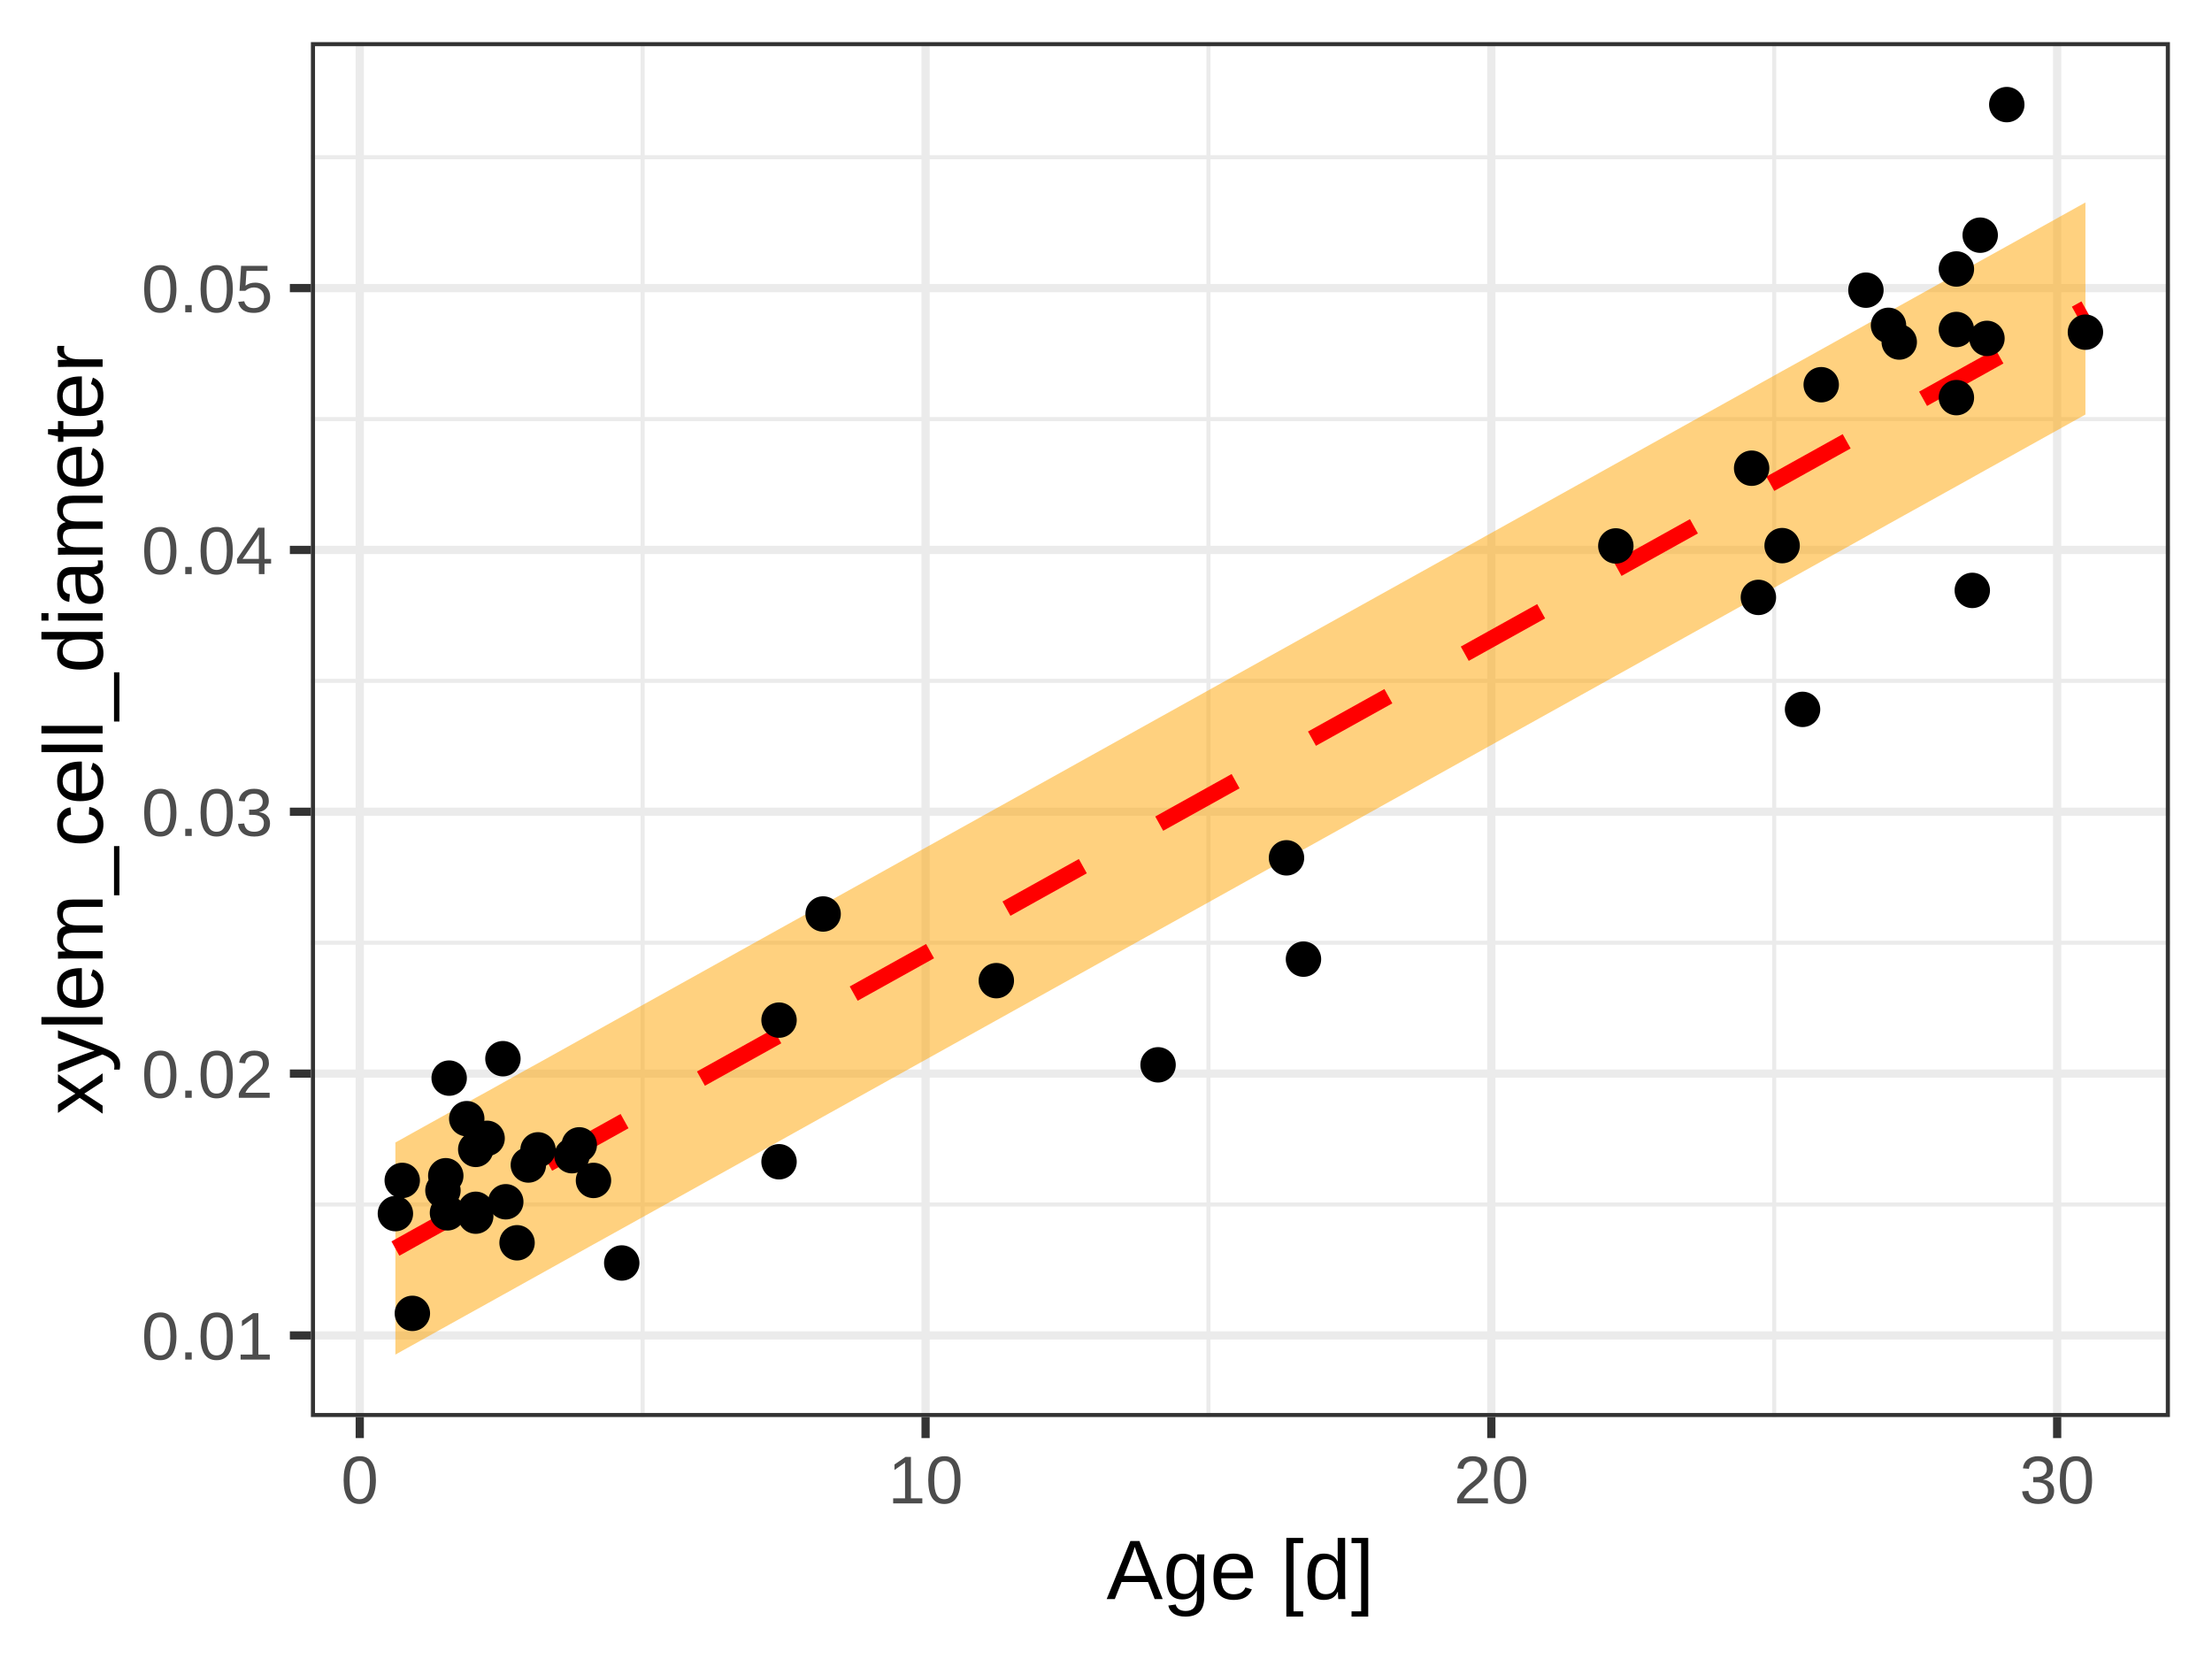
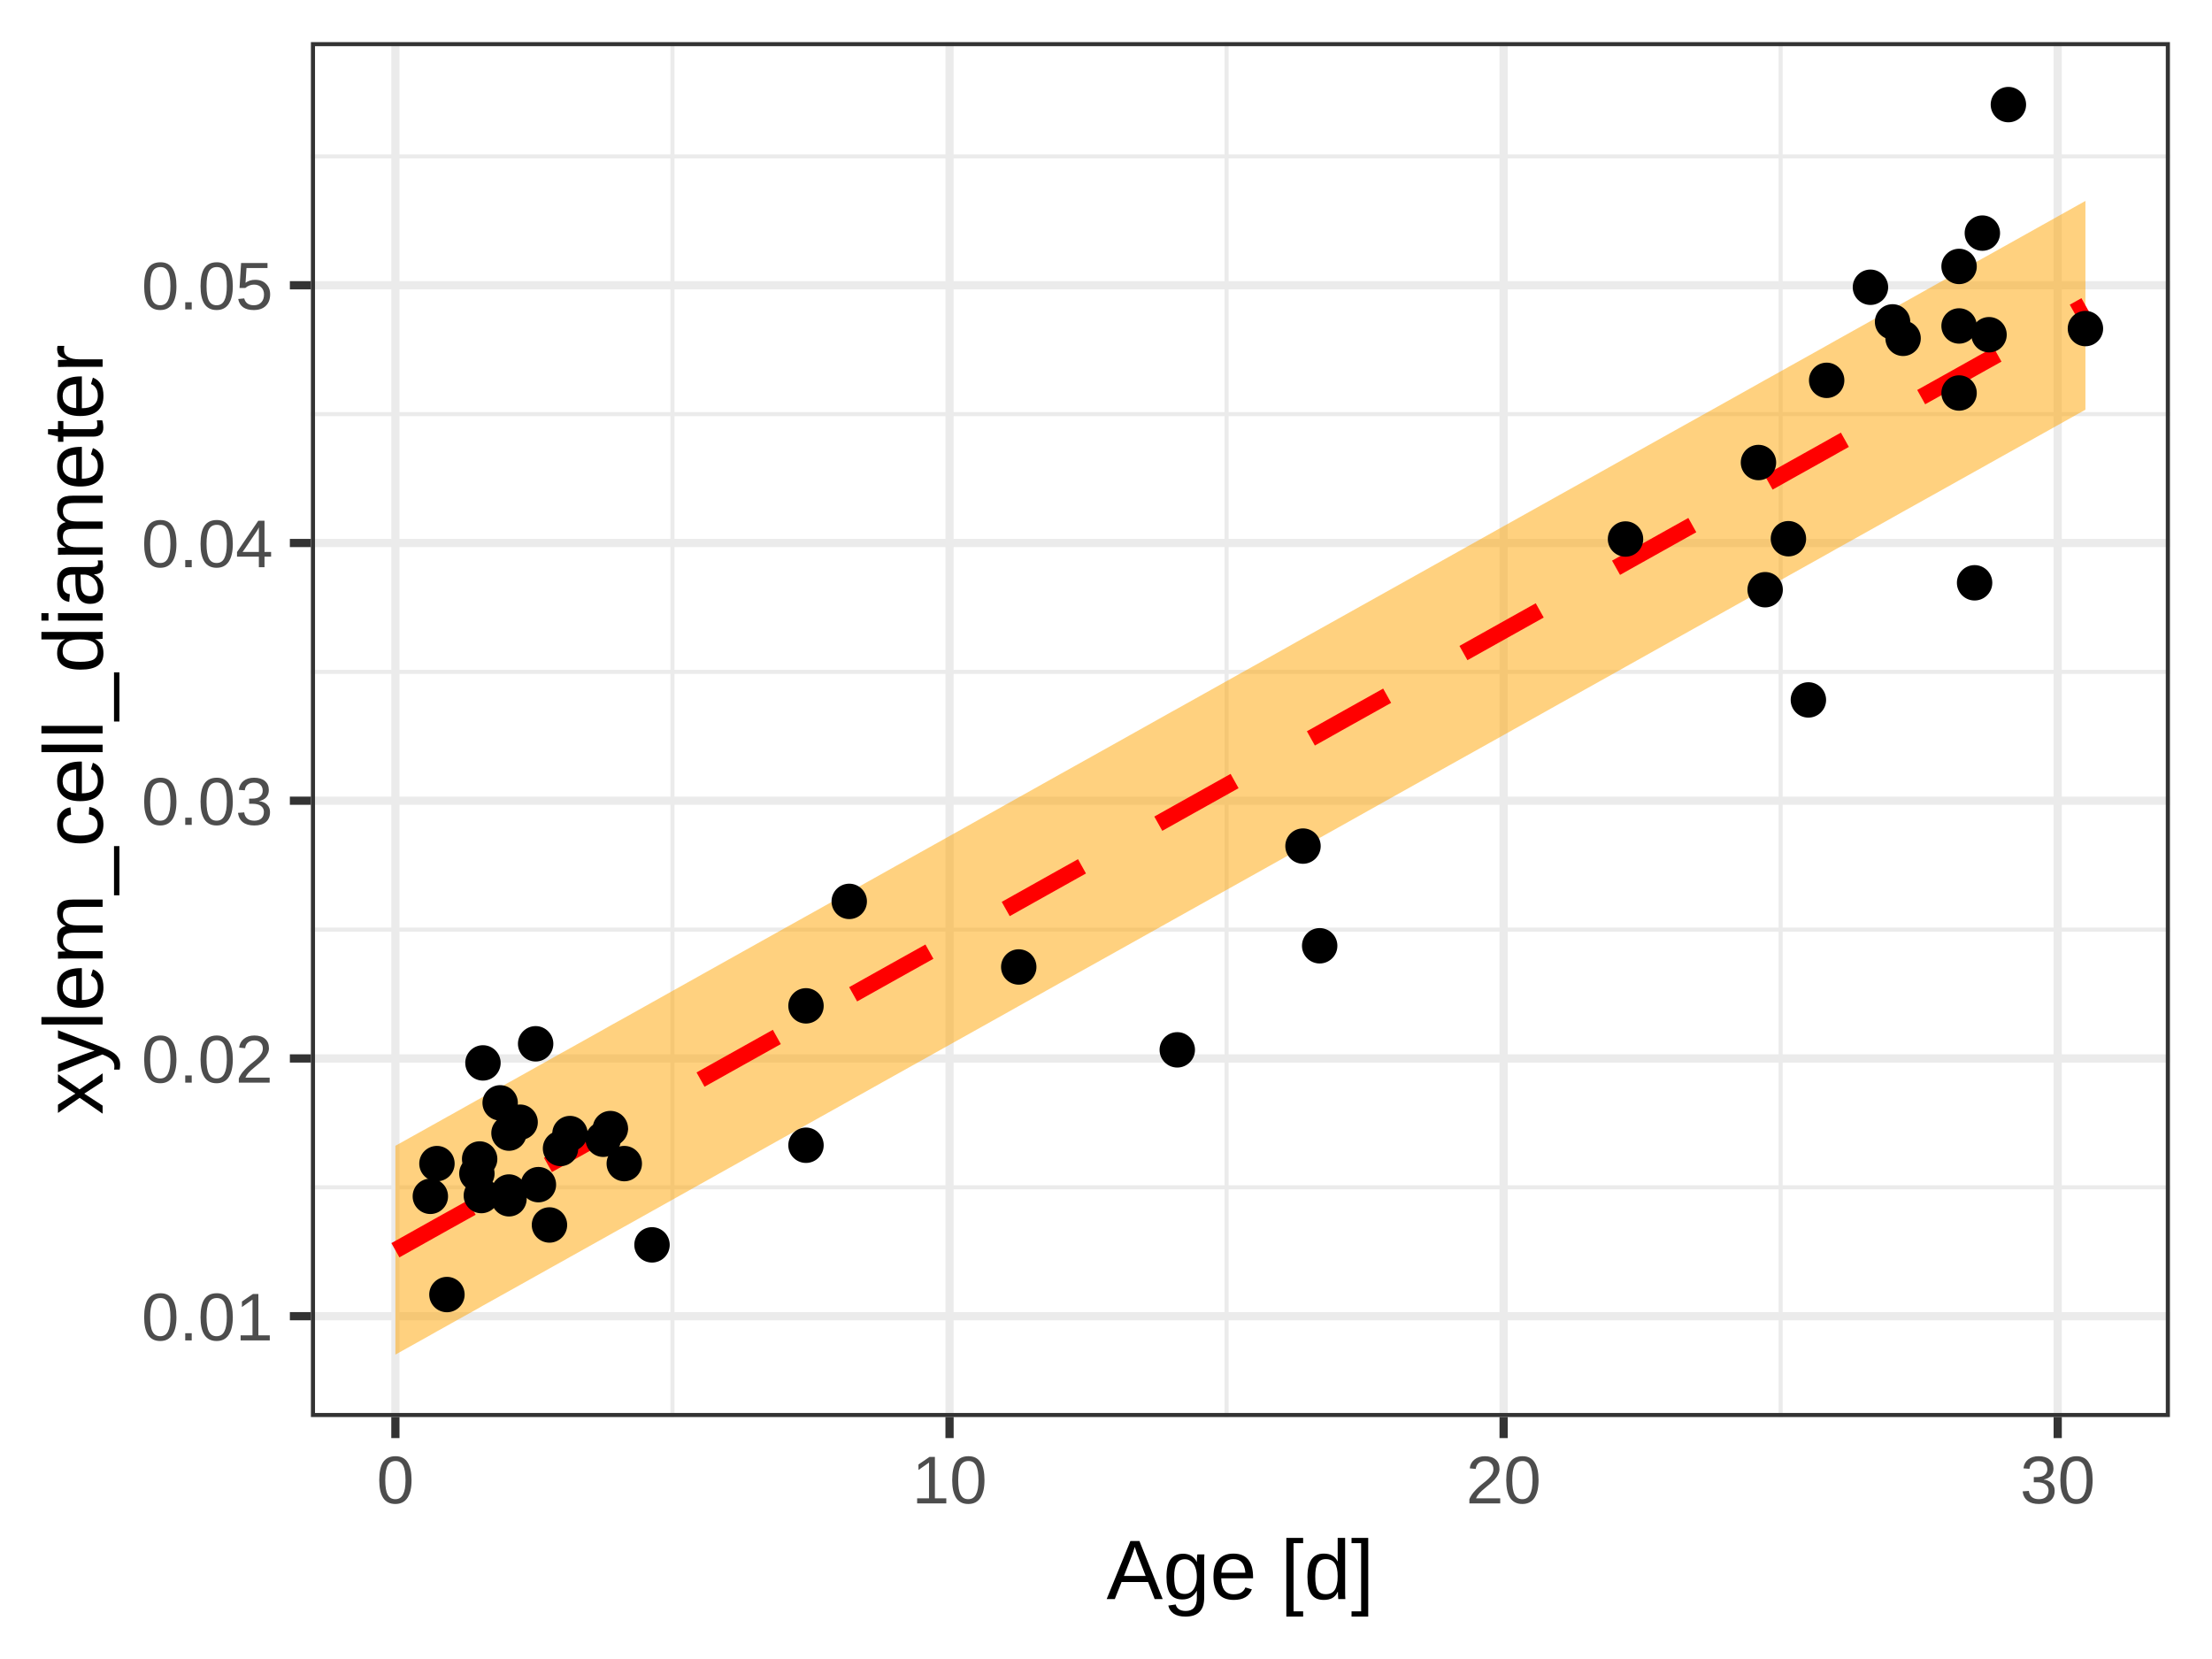
<svg xmlns="http://www.w3.org/2000/svg" class="svglite" width="288.00pt" height="216.00pt" viewBox="0 0 288.00 216.00">
  <defs>
    <style type="text/css">
    .svglite line, .svglite polyline, .svglite polygon, .svglite path, .svglite rect, .svglite circle {
      fill: none;
      stroke: #000000;
      stroke-linecap: round;
      stroke-linejoin: round;
      stroke-miterlimit: 10.00;
    }
    .svglite text {
      white-space: pre;
    }
  </style>
  </defs>
  <rect width="100%" height="100%" style="stroke: none; fill: #FFFFFF;" />
  <defs>
    <clipPath id="cpMC4wMHwyODguMDB8MC4wMHwyMTYuMDA=">
      <rect x="0.00" y="0.00" width="288.00" height="216.00" />
    </clipPath>
  </defs>
  <g clip-path="url(#cpMC4wMHwyODguMDB8MC4wMHwyMTYuMDA=)">
    <rect x="0" y="0.00" width="288.00" height="216.00" style="stroke-width: 1.07; stroke: #FFFFFF; fill: #FFFFFF;" />
  </g>
  <defs>
    <clipPath id="cpNDAuNDh8MjgyLjUyfDUuNDh8MTg0LjUw">
      <rect x="40.48" y="5.48" width="242.04" height="179.02" />
    </clipPath>
  </defs>
  <g clip-path="url(#cpNDAuNDh8MjgyLjUyfDUuNDh8MTg0LjUw)">
    <rect x="40.48" y="5.48" width="242.04" height="179.02" style="stroke-width: 1.07; stroke: none; fill: #FFFFFF;" />
-     <polyline points="40.48,156.82 282.52,156.82 " style="stroke-width: 0.53; stroke: #EBEBEB; stroke-linecap: butt;" />
-     <polyline points="40.48,122.74 282.52,122.74 " style="stroke-width: 0.53; stroke: #EBEBEB; stroke-linecap: butt;" />
-     <polyline points="40.48,88.65 282.52,88.65 " style="stroke-width: 0.53; stroke: #EBEBEB; stroke-linecap: butt;" />
-     <polyline points="40.48,54.56 282.52,54.56 " style="stroke-width: 0.53; stroke: #EBEBEB; stroke-linecap: butt;" />
-     <polyline points="40.48,20.47 282.52,20.47 " style="stroke-width: 0.53; stroke: #EBEBEB; stroke-linecap: butt;" />
-     <polyline points="83.67,184.50 83.67,5.48 " style="stroke-width: 0.53; stroke: #EBEBEB; stroke-linecap: butt;" />
-     <polyline points="157.34,184.50 157.34,5.48 " style="stroke-width: 0.53; stroke: #EBEBEB; stroke-linecap: butt;" />
-     <polyline points="231.00,184.50 231.00,5.48 " style="stroke-width: 0.53; stroke: #EBEBEB; stroke-linecap: butt;" />
-     <polyline points="40.48,173.87 282.52,173.87 " style="stroke-width: 1.07; stroke: #EBEBEB; stroke-linecap: butt;" />
-     <polyline points="40.48,139.78 282.52,139.78 " style="stroke-width: 1.07; stroke: #EBEBEB; stroke-linecap: butt;" />
-     <polyline points="40.48,105.69 282.52,105.69 " style="stroke-width: 1.07; stroke: #EBEBEB; stroke-linecap: butt;" />
-     <polyline points="40.48,71.60 282.52,71.60 " style="stroke-width: 1.07; stroke: #EBEBEB; stroke-linecap: butt;" />
-     <polyline points="40.48,37.51 282.52,37.51 " style="stroke-width: 1.07; stroke: #EBEBEB; stroke-linecap: butt;" />
-     <polyline points="46.84,184.50 46.84,5.48 " style="stroke-width: 1.07; stroke: #EBEBEB; stroke-linecap: butt;" />
-     <polyline points="120.51,184.50 120.51,5.48 " style="stroke-width: 1.07; stroke: #EBEBEB; stroke-linecap: butt;" />
-     <polyline points="194.17,184.50 194.17,5.48 " style="stroke-width: 1.07; stroke: #EBEBEB; stroke-linecap: butt;" />
-     <polyline points="267.84,184.50 267.84,5.48 " style="stroke-width: 1.07; stroke: #EBEBEB; stroke-linecap: butt;" />
-     <polygon points="51.48,148.75 52.37,148.26 53.69,147.52 57.67,145.31 58.04,145.11 58.26,144.98 58.48,144.86 60.77,143.59 61.94,142.93 61.94,142.93 61.94,142.93 63.42,142.12 65.48,140.97 65.85,140.76 67.32,139.94 68.79,139.12 70.05,138.43 74.47,135.97 75.42,135.44 77.27,134.41 80.95,132.36 101.43,120.97 101.43,120.97 107.17,117.78 129.72,105.24 150.78,93.52 167.50,84.22 169.71,82.99 210.38,60.37 228.06,50.54 228.94,50.04 232.03,48.32 234.69,46.85 237.12,45.50 242.94,42.26 245.88,40.62 247.28,39.84 254.72,35.70 254.72,35.70 254.72,35.70 256.79,34.55 257.82,33.98 258.70,33.49 261.28,32.06 271.52,26.36 271.52,53.97 261.28,59.67 258.70,61.10 257.82,61.59 256.79,62.17 254.72,63.32 254.72,63.32 254.72,63.32 247.28,67.45 245.88,68.23 242.94,69.87 237.12,73.11 234.69,74.46 232.03,75.94 228.94,77.66 228.06,78.15 210.38,87.98 169.71,110.60 167.50,111.83 150.78,121.13 129.72,132.85 107.17,145.39 101.43,148.59 101.43,148.59 80.95,159.98 77.27,162.02 75.42,163.05 74.47,163.58 70.05,166.04 68.79,166.74 67.32,167.56 65.85,168.38 65.48,168.58 63.42,169.73 61.94,170.55 61.94,170.55 61.94,170.55 60.77,171.20 58.48,172.47 58.26,172.60 58.04,172.72 57.67,172.92 53.69,175.14 52.37,175.87 51.48,176.37 " style="stroke-width: 0.00; stroke: none; stroke-linecap: butt; fill: #FFA500; fill-opacity: 0.50;" />
-     <polyline points="51.48,148.75 52.37,148.26 53.69,147.52 57.67,145.31 58.04,145.11 58.26,144.98 58.48,144.86 60.77,143.59 61.94,142.93 61.94,142.93 61.94,142.93 63.42,142.12 65.48,140.97 65.85,140.76 67.32,139.94 68.79,139.12 70.05,138.43 74.47,135.97 75.42,135.44 77.27,134.41 80.95,132.36 101.43,120.97 101.43,120.97 107.17,117.78 129.72,105.24 150.78,93.52 167.50,84.22 169.71,82.99 210.38,60.37 228.06,50.54 228.94,50.04 232.03,48.32 234.69,46.85 237.12,45.50 242.94,42.26 245.88,40.62 247.28,39.84 254.72,35.70 254.72,35.70 254.72,35.70 256.79,34.55 257.82,33.98 258.70,33.49 261.28,32.06 271.52,26.36 " style="stroke-width: 1.07; stroke: none; stroke-linecap: butt;" />
-     <polyline points="271.52,53.97 261.28,59.67 258.70,61.10 257.82,61.59 256.79,62.17 254.72,63.32 254.72,63.32 254.72,63.32 247.28,67.45 245.88,68.23 242.94,69.87 237.12,73.11 234.69,74.46 232.03,75.94 228.94,77.66 228.06,78.15 210.38,87.98 169.71,110.60 167.50,111.83 150.78,121.13 129.72,132.85 107.17,145.39 101.43,148.59 101.43,148.59 80.95,159.98 77.27,162.02 75.42,163.05 74.47,163.58 70.05,166.04 68.79,166.74 67.32,167.56 65.85,168.38 65.48,168.58 63.42,169.73 61.94,170.55 61.94,170.55 61.94,170.55 60.77,171.20 58.48,172.47 58.26,172.60 58.04,172.72 57.67,172.92 53.69,175.14 52.37,175.87 51.48,176.37 " style="stroke-width: 1.07; stroke: none; stroke-linecap: butt;" />
-     <polyline points="51.48,162.56 52.37,162.07 53.69,161.33 57.67,159.12 58.04,158.91 58.26,158.79 58.48,158.67 60.77,157.40 61.94,156.74 61.94,156.74 61.94,156.74 63.42,155.92 65.48,154.77 65.85,154.57 67.32,153.75 68.79,152.93 70.05,152.23 74.47,149.78 75.42,149.24 77.27,148.22 80.95,146.17 101.43,134.78 101.43,134.78 107.17,131.58 129.72,119.04 150.78,107.32 167.50,98.02 169.71,96.79 210.38,74.18 228.06,64.34 228.94,63.85 232.03,62.13 234.69,60.65 237.12,59.30 242.94,56.06 245.88,54.43 247.28,53.65 254.72,49.51 254.72,49.51 254.72,49.51 256.79,48.36 257.82,47.79 258.70,47.30 261.28,45.86 271.52,40.17 " style="stroke-width: 2.13; stroke: #FF0000; stroke-dasharray: 11.38,11.38; stroke-linecap: butt;" />
-     <circle cx="61.94" cy="157.45" r="1.95" style="stroke-width: 0.71; fill: #000000;" />
-     <circle cx="61.94" cy="158.34" r="1.95" style="stroke-width: 0.71; fill: #000000;" />
-     <circle cx="61.94" cy="149.65" r="1.95" style="stroke-width: 0.71; fill: #000000;" />
-     <circle cx="51.48" cy="158.01" r="1.95" style="stroke-width: 0.71; fill: #000000;" />
-     <circle cx="60.77" cy="145.65" r="1.95" style="stroke-width: 0.71; fill: #000000;" />
-     <circle cx="70.05" cy="149.71" r="1.95" style="stroke-width: 0.71; fill: #000000;" />
-     <circle cx="107.17" cy="119.00" r="1.95" style="stroke-width: 0.71; fill: #000000;" />
-     <circle cx="167.50" cy="111.69" r="1.95" style="stroke-width: 0.71; fill: #000000;" />
-     <circle cx="68.79" cy="151.68" r="1.95" style="stroke-width: 0.71; fill: #000000;" />
-     <circle cx="150.78" cy="138.64" r="1.95" style="stroke-width: 0.71; fill: #000000;" />
-     <circle cx="237.12" cy="50.09" r="1.95" style="stroke-width: 0.71; fill: #000000;" />
-     <circle cx="254.72" cy="35.02" r="1.95" style="stroke-width: 0.71; fill: #000000;" />
-     <circle cx="254.72" cy="51.77" r="1.95" style="stroke-width: 0.71; fill: #000000;" />
-     <circle cx="254.72" cy="42.90" r="1.95" style="stroke-width: 0.71; fill: #000000;" />
-     <circle cx="58.48" cy="140.37" r="1.95" style="stroke-width: 0.71; fill: #000000;" />
-     <circle cx="53.69" cy="171.00" r="1.95" style="stroke-width: 0.71; fill: #000000;" />
-     <circle cx="67.32" cy="161.81" r="1.95" style="stroke-width: 0.71; fill: #000000;" />
-     <circle cx="80.95" cy="164.44" r="1.95" style="stroke-width: 0.71; fill: #000000;" />
-     <circle cx="101.43" cy="151.26" r="1.95" style="stroke-width: 0.71; fill: #000000;" />
-     <circle cx="101.43" cy="132.82" r="1.95" style="stroke-width: 0.71; fill: #000000;" />
-     <circle cx="169.71" cy="124.88" r="1.95" style="stroke-width: 0.71; fill: #000000;" />
-     <circle cx="52.37" cy="153.69" r="1.95" style="stroke-width: 0.71; fill: #000000;" />
-     <circle cx="63.42" cy="148.21" r="1.95" style="stroke-width: 0.71; fill: #000000;" />
-     <circle cx="74.47" cy="150.47" r="1.95" style="stroke-width: 0.71; fill: #000000;" />
-     <circle cx="129.72" cy="127.68" r="1.95" style="stroke-width: 0.71; fill: #000000;" />
-     <circle cx="234.69" cy="92.36" r="1.95" style="stroke-width: 0.71; fill: #000000;" />
-     <circle cx="256.79" cy="76.87" r="1.95" style="stroke-width: 0.71; fill: #000000;" />
-     <circle cx="271.52" cy="43.25" r="1.95" style="stroke-width: 0.71; fill: #000000;" />
-     <circle cx="58.04" cy="153.08" r="1.95" style="stroke-width: 0.71; fill: #000000;" />
-     <circle cx="65.48" cy="137.84" r="1.95" style="stroke-width: 0.71; fill: #000000;" />
-     <circle cx="75.42" cy="149.06" r="1.95" style="stroke-width: 0.71; fill: #000000;" />
-     <circle cx="228.06" cy="60.96" r="1.95" style="stroke-width: 0.71; fill: #000000;" />
-     <circle cx="242.94" cy="37.78" r="1.95" style="stroke-width: 0.71; fill: #000000;" />
-     <circle cx="257.82" cy="30.62" r="1.95" style="stroke-width: 0.71; fill: #000000;" />
-     <circle cx="57.67" cy="155.00" r="1.95" style="stroke-width: 0.71; fill: #000000;" />
-     <circle cx="210.38" cy="71.08" r="1.95" style="stroke-width: 0.71; fill: #000000;" />
-     <circle cx="228.94" cy="77.78" r="1.95" style="stroke-width: 0.71; fill: #000000;" />
-     <circle cx="245.88" cy="42.36" r="1.95" style="stroke-width: 0.71; fill: #000000;" />
-     <circle cx="261.28" cy="13.62" r="1.95" style="stroke-width: 0.71; fill: #000000;" />
-     <circle cx="58.26" cy="157.91" r="1.95" style="stroke-width: 0.71; fill: #000000;" />
-     <circle cx="65.85" cy="156.47" r="1.95" style="stroke-width: 0.71; fill: #000000;" />
-     <circle cx="77.27" cy="153.69" r="1.95" style="stroke-width: 0.71; fill: #000000;" />
-     <circle cx="232.03" cy="71.04" r="1.95" style="stroke-width: 0.71; fill: #000000;" />
-     <circle cx="247.28" cy="44.53" r="1.95" style="stroke-width: 0.71; fill: #000000;" />
-     <circle cx="258.70" cy="44.06" r="1.95" style="stroke-width: 0.71; fill: #000000;" />
+     <polyline points="40.48,154.59 282.52,154.59 " style="stroke-width: 0.53; stroke: #EBEBEB; stroke-linecap: butt;" />
+     <polyline points="40.48,121.03 282.52,121.03 " style="stroke-width: 0.53; stroke: #EBEBEB; stroke-linecap: butt;" />
+     <polyline points="40.48,87.48 282.52,87.48 " style="stroke-width: 0.53; stroke: #EBEBEB; stroke-linecap: butt;" />
+     <polyline points="40.48,53.92 282.52,53.92 " style="stroke-width: 0.53; stroke: #EBEBEB; stroke-linecap: butt;" />
+     <polyline points="40.48,20.36 282.52,20.36 " style="stroke-width: 0.53; stroke: #EBEBEB; stroke-linecap: butt;" />
+     <polyline points="87.55,184.50 87.55,5.48 " style="stroke-width: 0.53; stroke: #EBEBEB; stroke-linecap: butt;" />
+     <polyline points="159.70,184.50 159.70,5.48 " style="stroke-width: 0.53; stroke: #EBEBEB; stroke-linecap: butt;" />
+     <polyline points="231.84,184.50 231.84,5.48 " style="stroke-width: 0.53; stroke: #EBEBEB; stroke-linecap: butt;" />
+     <polyline points="40.48,171.37 282.52,171.37 " style="stroke-width: 1.07; stroke: #EBEBEB; stroke-linecap: butt;" />
+     <polyline points="40.48,137.81 282.52,137.81 " style="stroke-width: 1.07; stroke: #EBEBEB; stroke-linecap: butt;" />
+     <polyline points="40.48,104.25 282.52,104.25 " style="stroke-width: 1.07; stroke: #EBEBEB; stroke-linecap: butt;" />
+     <polyline points="40.48,70.70 282.52,70.70 " style="stroke-width: 1.07; stroke: #EBEBEB; stroke-linecap: butt;" />
+     <polyline points="40.48,37.14 282.52,37.14 " style="stroke-width: 1.07; stroke: #EBEBEB; stroke-linecap: butt;" />
+     <polyline points="51.48,184.50 51.48,5.48 " style="stroke-width: 1.07; stroke: #EBEBEB; stroke-linecap: butt;" />
+     <polyline points="123.63,184.50 123.63,5.48 " style="stroke-width: 1.07; stroke: #EBEBEB; stroke-linecap: butt;" />
+     <polyline points="195.77,184.50 195.77,5.48 " style="stroke-width: 1.07; stroke: #EBEBEB; stroke-linecap: butt;" />
+     <polyline points="267.91,184.50 267.91,5.48 " style="stroke-width: 1.07; stroke: #EBEBEB; stroke-linecap: butt;" />
+     <polygon points="51.48,149.18 56.03,146.64 56.89,146.16 58.19,145.43 58.70,145.15 62.09,143.25 62.45,143.05 62.67,142.93 62.88,142.81 65.12,141.56 65.91,141.12 66.27,140.92 66.27,140.92 66.27,140.92 67.72,140.11 69.74,138.98 70.10,138.78 71.54,137.97 72.98,137.16 73.13,137.08 74.21,136.48 78.54,134.06 79.47,133.53 80.34,133.05 81.28,132.53 84.89,130.51 87.55,129.02 94.77,124.98 101.98,120.95 104.94,119.30 104.94,119.30 109.20,116.92 110.57,116.15 116.41,112.88 123.63,108.85 130.84,104.82 132.64,103.81 138.05,100.78 145.27,96.75 152.48,92.71 153.28,92.27 159.70,88.68 166.91,84.65 169.65,83.11 171.82,81.90 174.13,80.61 181.34,76.58 188.55,72.55 195.77,68.51 202.98,64.48 210.20,60.45 211.64,59.64 217.41,56.41 224.63,52.38 228.95,49.96 229.82,49.47 231.84,48.35 232.85,47.78 235.45,46.33 237.83,45.00 239.05,44.31 243.53,41.81 246.27,40.28 246.41,40.20 247.78,39.43 253.48,36.24 255.07,35.36 255.07,35.36 255.07,35.36 257.09,34.23 258.10,33.66 258.97,33.18 260.70,32.21 261.49,31.77 267.91,28.18 271.52,26.16 271.52,53.34 267.91,55.36 261.49,58.95 260.70,59.39 258.97,60.36 258.10,60.85 257.09,61.41 255.07,62.54 255.07,62.54 255.07,62.54 253.48,63.43 247.78,66.61 246.41,67.38 246.27,67.46 243.53,68.99 239.05,71.49 237.83,72.18 235.45,73.51 232.85,74.96 231.84,75.53 229.82,76.66 228.95,77.14 224.63,79.56 217.41,83.59 211.64,86.82 210.20,87.63 202.98,91.66 195.77,95.70 188.55,99.73 181.34,103.76 174.13,107.80 171.82,109.09 169.65,110.30 166.91,111.83 159.70,115.86 153.28,119.45 152.48,119.90 145.27,123.93 138.05,127.96 132.64,130.99 130.84,132.00 123.63,136.03 116.41,140.06 110.57,143.33 109.20,144.10 104.94,146.48 104.94,146.48 101.98,148.13 94.77,152.16 87.55,156.20 84.89,157.69 81.28,159.71 80.34,160.23 79.47,160.72 78.54,161.24 74.21,163.66 73.13,164.27 72.98,164.35 71.54,165.15 70.10,165.96 69.74,166.16 67.72,167.29 66.27,168.10 66.27,168.10 66.27,168.10 65.91,168.30 65.12,168.74 62.88,169.99 62.67,170.11 62.45,170.24 62.09,170.44 58.70,172.33 58.19,172.62 56.89,173.34 56.03,173.83 51.48,176.37 " style="stroke-width: 0.00; stroke: none; stroke-linecap: butt; fill: #FFA500; fill-opacity: 0.50;" />
+     <polyline points="51.48,149.18 56.03,146.64 56.89,146.16 58.19,145.43 58.70,145.15 62.09,143.25 62.45,143.05 62.67,142.93 62.88,142.81 65.12,141.56 65.91,141.12 66.27,140.92 66.27,140.92 66.27,140.92 67.72,140.11 69.74,138.98 70.10,138.78 71.54,137.97 72.98,137.16 73.13,137.08 74.21,136.48 78.54,134.06 79.47,133.53 80.34,133.05 81.28,132.53 84.89,130.51 87.55,129.02 94.77,124.98 101.98,120.95 104.94,119.30 104.94,119.30 109.20,116.92 110.57,116.15 116.41,112.88 123.63,108.85 130.84,104.82 132.64,103.81 138.05,100.78 145.27,96.75 152.48,92.71 153.28,92.27 159.70,88.68 166.91,84.65 169.65,83.11 171.82,81.90 174.13,80.61 181.34,76.58 188.55,72.55 195.77,68.51 202.98,64.48 210.20,60.45 211.64,59.64 217.41,56.41 224.63,52.38 228.95,49.96 229.82,49.47 231.84,48.35 232.85,47.78 235.45,46.33 237.83,45.00 239.05,44.31 243.53,41.81 246.27,40.28 246.41,40.20 247.78,39.43 253.48,36.24 255.07,35.36 255.07,35.36 255.07,35.36 257.09,34.23 258.10,33.66 258.97,33.18 260.70,32.21 261.49,31.77 267.91,28.18 271.52,26.16 " style="stroke-width: 1.07; stroke: none; stroke-linecap: butt;" />
+     <polyline points="271.52,53.34 267.91,55.36 261.49,58.95 260.70,59.39 258.97,60.36 258.10,60.85 257.09,61.41 255.07,62.54 255.07,62.54 255.07,62.54 253.48,63.43 247.78,66.61 246.41,67.38 246.27,67.46 243.53,68.99 239.05,71.49 237.83,72.18 235.45,73.51 232.85,74.96 231.84,75.53 229.82,76.66 228.95,77.14 224.63,79.56 217.41,83.59 211.64,86.82 210.20,87.63 202.98,91.66 195.77,95.70 188.55,99.73 181.34,103.76 174.13,107.80 171.82,109.09 169.65,110.30 166.91,111.83 159.70,115.86 153.28,119.45 152.48,119.90 145.27,123.93 138.05,127.96 132.64,130.99 130.84,132.00 123.63,136.03 116.41,140.06 110.57,143.33 109.20,144.10 104.94,146.48 104.94,146.48 101.98,148.13 94.77,152.16 87.55,156.20 84.89,157.69 81.28,159.71 80.34,160.23 79.47,160.72 78.54,161.24 74.21,163.66 73.13,164.27 72.98,164.35 71.54,165.15 70.10,165.96 69.74,166.16 67.72,167.29 66.27,168.10 66.27,168.10 66.27,168.10 65.91,168.30 65.12,168.74 62.88,169.99 62.67,170.11 62.45,170.24 62.09,170.44 58.70,172.33 58.19,172.62 56.89,173.34 56.03,173.83 51.48,176.37 " style="stroke-width: 1.07; stroke: none; stroke-linecap: butt;" />
+     <polyline points="51.48,162.78 56.03,160.23 56.89,159.75 58.19,159.02 58.70,158.74 62.09,156.85 62.45,156.64 62.67,156.52 62.88,156.40 65.12,155.15 65.91,154.71 66.27,154.51 66.27,154.51 66.27,154.51 67.72,153.70 69.74,152.57 70.10,152.37 71.54,151.56 72.98,150.76 73.13,150.67 74.21,150.07 78.54,147.65 79.47,147.13 80.34,146.64 81.28,146.12 84.89,144.10 87.55,142.61 94.77,138.57 101.98,134.54 104.94,132.89 104.94,132.89 109.20,130.51 110.57,129.74 116.41,126.47 123.63,122.44 130.84,118.41 132.64,117.40 138.05,114.37 145.27,110.34 152.48,106.31 153.28,105.86 159.70,102.27 166.91,98.24 169.65,96.71 171.82,95.50 174.13,94.20 181.34,90.17 188.55,86.14 195.77,82.10 202.98,78.07 210.20,74.04 211.64,73.23 217.41,70.00 224.63,65.97 228.95,63.55 229.82,63.07 231.84,61.94 232.85,61.37 235.45,59.92 237.83,58.59 239.05,57.90 243.53,55.40 246.27,53.87 246.41,53.79 247.78,53.02 253.48,49.84 255.07,48.95 255.07,48.95 255.07,48.95 257.09,47.82 258.10,47.25 258.97,46.77 260.70,45.80 261.49,45.36 267.91,41.77 271.52,39.75 " style="stroke-width: 2.13; stroke: #FF0000; stroke-dasharray: 11.38,11.38; stroke-linecap: butt;" />
+     <circle cx="66.27" cy="155.20" r="1.95" style="stroke-width: 0.71; fill: #000000;" />
+     <circle cx="66.27" cy="156.08" r="1.95" style="stroke-width: 0.71; fill: #000000;" />
+     <circle cx="66.27" cy="147.53" r="1.95" style="stroke-width: 0.71; fill: #000000;" />
+     <circle cx="56.03" cy="155.76" r="1.95" style="stroke-width: 0.71; fill: #000000;" />
+     <circle cx="65.12" cy="143.59" r="1.95" style="stroke-width: 0.71; fill: #000000;" />
+     <circle cx="74.21" cy="147.59" r="1.95" style="stroke-width: 0.71; fill: #000000;" />
+     <circle cx="110.57" cy="117.36" r="1.95" style="stroke-width: 0.71; fill: #000000;" />
+     <circle cx="169.65" cy="110.16" r="1.95" style="stroke-width: 0.71; fill: #000000;" />
+     <circle cx="72.98" cy="149.53" r="1.95" style="stroke-width: 0.71; fill: #000000;" />
+     <circle cx="153.28" cy="136.69" r="1.95" style="stroke-width: 0.71; fill: #000000;" />
+     <circle cx="237.83" cy="49.52" r="1.95" style="stroke-width: 0.71; fill: #000000;" />
+     <circle cx="255.07" cy="34.69" r="1.95" style="stroke-width: 0.71; fill: #000000;" />
+     <circle cx="255.07" cy="51.17" r="1.95" style="stroke-width: 0.71; fill: #000000;" />
+     <circle cx="255.07" cy="42.44" r="1.95" style="stroke-width: 0.71; fill: #000000;" />
+     <circle cx="62.88" cy="138.39" r="1.95" style="stroke-width: 0.71; fill: #000000;" />
+     <circle cx="58.19" cy="168.55" r="1.95" style="stroke-width: 0.71; fill: #000000;" />
+     <circle cx="71.54" cy="159.49" r="1.95" style="stroke-width: 0.71; fill: #000000;" />
+     <circle cx="84.89" cy="162.08" r="1.95" style="stroke-width: 0.71; fill: #000000;" />
+     <circle cx="104.94" cy="149.11" r="1.95" style="stroke-width: 0.71; fill: #000000;" />
+     <circle cx="104.94" cy="130.96" r="1.95" style="stroke-width: 0.71; fill: #000000;" />
+     <circle cx="171.82" cy="123.14" r="1.95" style="stroke-width: 0.71; fill: #000000;" />
+     <circle cx="56.89" cy="151.50" r="1.95" style="stroke-width: 0.71; fill: #000000;" />
+     <circle cx="67.72" cy="146.11" r="1.95" style="stroke-width: 0.71; fill: #000000;" />
+     <circle cx="78.54" cy="148.33" r="1.95" style="stroke-width: 0.71; fill: #000000;" />
+     <circle cx="132.64" cy="125.90" r="1.95" style="stroke-width: 0.71; fill: #000000;" />
+     <circle cx="235.45" cy="91.13" r="1.95" style="stroke-width: 0.71; fill: #000000;" />
+     <circle cx="257.09" cy="75.88" r="1.95" style="stroke-width: 0.71; fill: #000000;" />
+     <circle cx="271.52" cy="42.78" r="1.95" style="stroke-width: 0.71; fill: #000000;" />
+     <circle cx="62.45" cy="150.90" r="1.95" style="stroke-width: 0.71; fill: #000000;" />
+     <circle cx="69.74" cy="135.90" r="1.95" style="stroke-width: 0.71; fill: #000000;" />
+     <circle cx="79.47" cy="146.94" r="1.95" style="stroke-width: 0.71; fill: #000000;" />
+     <circle cx="228.95" cy="60.22" r="1.95" style="stroke-width: 0.71; fill: #000000;" />
+     <circle cx="243.53" cy="37.40" r="1.95" style="stroke-width: 0.71; fill: #000000;" />
+     <circle cx="258.10" cy="30.35" r="1.95" style="stroke-width: 0.71; fill: #000000;" />
+     <circle cx="62.09" cy="152.80" r="1.95" style="stroke-width: 0.71; fill: #000000;" />
+     <circle cx="211.64" cy="70.18" r="1.95" style="stroke-width: 0.71; fill: #000000;" />
+     <circle cx="229.82" cy="76.78" r="1.95" style="stroke-width: 0.71; fill: #000000;" />
+     <circle cx="246.41" cy="41.91" r="1.95" style="stroke-width: 0.71; fill: #000000;" />
+     <circle cx="261.49" cy="13.62" r="1.95" style="stroke-width: 0.71; fill: #000000;" />
+     <circle cx="62.67" cy="155.66" r="1.95" style="stroke-width: 0.71; fill: #000000;" />
+     <circle cx="70.10" cy="154.24" r="1.95" style="stroke-width: 0.71; fill: #000000;" />
+     <circle cx="81.28" cy="151.50" r="1.95" style="stroke-width: 0.71; fill: #000000;" />
+     <circle cx="232.85" cy="70.14" r="1.95" style="stroke-width: 0.71; fill: #000000;" />
+     <circle cx="247.78" cy="44.05" r="1.95" style="stroke-width: 0.71; fill: #000000;" />
+     <circle cx="258.97" cy="43.58" r="1.95" style="stroke-width: 0.71; fill: #000000;" />
    <rect x="40.48" y="5.48" width="242.04" height="179.02" style="stroke-width: 1.07; stroke: #333333;" />
  </g>
  <g clip-path="url(#cpMC4wMHwyODguMDB8MC4wMHwyMTYuMDA=)">
-     <text x="35.55" y="177.02" text-anchor="end" style="font-size: 8.80px;fill: #4D4D4D; font-family: &quot;Arial&quot;;" textLength="17.14px" lengthAdjust="spacingAndGlyphs">0.01</text>
-     <text x="35.55" y="142.93" text-anchor="end" style="font-size: 8.80px;fill: #4D4D4D; font-family: &quot;Arial&quot;;" textLength="17.14px" lengthAdjust="spacingAndGlyphs">0.02</text>
-     <text x="35.55" y="108.84" text-anchor="end" style="font-size: 8.80px;fill: #4D4D4D; font-family: &quot;Arial&quot;;" textLength="17.14px" lengthAdjust="spacingAndGlyphs">0.03</text>
-     <text x="35.55" y="74.75" text-anchor="end" style="font-size: 8.80px;fill: #4D4D4D; font-family: &quot;Arial&quot;;" textLength="17.14px" lengthAdjust="spacingAndGlyphs">0.04</text>
-     <text x="35.55" y="40.66" text-anchor="end" style="font-size: 8.80px;fill: #4D4D4D; font-family: &quot;Arial&quot;;" textLength="17.14px" lengthAdjust="spacingAndGlyphs">0.05</text>
-     <polyline points="37.74,173.87 40.48,173.87 " style="stroke-width: 1.07; stroke: #333333; stroke-linecap: butt;" />
-     <polyline points="37.74,139.78 40.48,139.78 " style="stroke-width: 1.07; stroke: #333333; stroke-linecap: butt;" />
-     <polyline points="37.74,105.69 40.48,105.69 " style="stroke-width: 1.07; stroke: #333333; stroke-linecap: butt;" />
-     <polyline points="37.74,71.60 40.48,71.60 " style="stroke-width: 1.07; stroke: #333333; stroke-linecap: butt;" />
-     <polyline points="37.74,37.51 40.48,37.51 " style="stroke-width: 1.07; stroke: #333333; stroke-linecap: butt;" />
-     <polyline points="46.84,187.24 46.84,184.50 " style="stroke-width: 1.07; stroke: #333333; stroke-linecap: butt;" />
-     <polyline points="120.51,187.24 120.51,184.50 " style="stroke-width: 1.07; stroke: #333333; stroke-linecap: butt;" />
-     <polyline points="194.17,187.24 194.17,184.50 " style="stroke-width: 1.07; stroke: #333333; stroke-linecap: butt;" />
-     <polyline points="267.84,187.24 267.84,184.50 " style="stroke-width: 1.07; stroke: #333333; stroke-linecap: butt;" />
-     <text x="46.84" y="195.74" text-anchor="middle" style="font-size: 8.80px;fill: #4D4D4D; font-family: &quot;Arial&quot;;" textLength="4.90px" lengthAdjust="spacingAndGlyphs">0</text>
-     <text x="120.51" y="195.74" text-anchor="middle" style="font-size: 8.80px;fill: #4D4D4D; font-family: &quot;Arial&quot;;" textLength="9.79px" lengthAdjust="spacingAndGlyphs">10</text>
-     <text x="194.17" y="195.74" text-anchor="middle" style="font-size: 8.80px;fill: #4D4D4D; font-family: &quot;Arial&quot;;" textLength="9.79px" lengthAdjust="spacingAndGlyphs">20</text>
-     <text x="267.84" y="195.74" text-anchor="middle" style="font-size: 8.80px;fill: #4D4D4D; font-family: &quot;Arial&quot;;" textLength="9.79px" lengthAdjust="spacingAndGlyphs">30</text>
+     <text x="35.55" y="174.52" text-anchor="end" style="font-size: 8.80px;fill: #4D4D4D; font-family: &quot;Arial&quot;;" textLength="17.14px" lengthAdjust="spacingAndGlyphs">0.01</text>
+     <text x="35.55" y="140.96" text-anchor="end" style="font-size: 8.80px;fill: #4D4D4D; font-family: &quot;Arial&quot;;" textLength="17.14px" lengthAdjust="spacingAndGlyphs">0.02</text>
+     <text x="35.55" y="107.40" text-anchor="end" style="font-size: 8.80px;fill: #4D4D4D; font-family: &quot;Arial&quot;;" textLength="17.14px" lengthAdjust="spacingAndGlyphs">0.03</text>
+     <text x="35.55" y="73.85" text-anchor="end" style="font-size: 8.80px;fill: #4D4D4D; font-family: &quot;Arial&quot;;" textLength="17.14px" lengthAdjust="spacingAndGlyphs">0.04</text>
+     <text x="35.55" y="40.29" text-anchor="end" style="font-size: 8.80px;fill: #4D4D4D; font-family: &quot;Arial&quot;;" textLength="17.14px" lengthAdjust="spacingAndGlyphs">0.05</text>
+     <polyline points="37.74,171.37 40.48,171.37 " style="stroke-width: 1.07; stroke: #333333; stroke-linecap: butt;" />
+     <polyline points="37.74,137.81 40.48,137.81 " style="stroke-width: 1.07; stroke: #333333; stroke-linecap: butt;" />
+     <polyline points="37.74,104.25 40.48,104.25 " style="stroke-width: 1.07; stroke: #333333; stroke-linecap: butt;" />
+     <polyline points="37.74,70.70 40.48,70.70 " style="stroke-width: 1.07; stroke: #333333; stroke-linecap: butt;" />
+     <polyline points="37.74,37.14 40.48,37.14 " style="stroke-width: 1.07; stroke: #333333; stroke-linecap: butt;" />
+     <polyline points="51.48,187.24 51.48,184.50 " style="stroke-width: 1.07; stroke: #333333; stroke-linecap: butt;" />
+     <polyline points="123.63,187.24 123.63,184.50 " style="stroke-width: 1.07; stroke: #333333; stroke-linecap: butt;" />
+     <polyline points="195.77,187.24 195.77,184.50 " style="stroke-width: 1.07; stroke: #333333; stroke-linecap: butt;" />
+     <polyline points="267.91,187.24 267.91,184.50 " style="stroke-width: 1.07; stroke: #333333; stroke-linecap: butt;" />
+     <text x="51.48" y="195.74" text-anchor="middle" style="font-size: 8.80px;fill: #4D4D4D; font-family: &quot;Arial&quot;;" textLength="4.90px" lengthAdjust="spacingAndGlyphs">0</text>
+     <text x="123.63" y="195.74" text-anchor="middle" style="font-size: 8.80px;fill: #4D4D4D; font-family: &quot;Arial&quot;;" textLength="9.79px" lengthAdjust="spacingAndGlyphs">10</text>
+     <text x="195.77" y="195.74" text-anchor="middle" style="font-size: 8.80px;fill: #4D4D4D; font-family: &quot;Arial&quot;;" textLength="9.79px" lengthAdjust="spacingAndGlyphs">20</text>
+     <text x="267.91" y="195.74" text-anchor="middle" style="font-size: 8.80px;fill: #4D4D4D; font-family: &quot;Arial&quot;;" textLength="9.79px" lengthAdjust="spacingAndGlyphs">30</text>
    <text x="161.50" y="208.20" text-anchor="middle" style="font-size: 11.00px; font-family: &quot;Arial&quot;;" textLength="34.88px" lengthAdjust="spacingAndGlyphs">Age [d]</text>
    <text transform="translate(13.36,94.99) rotate(-90)" text-anchor="middle" style="font-size: 11.00px; font-family: &quot;Arial&quot;;" textLength="100.28px" lengthAdjust="spacingAndGlyphs">xylem_cell_diameter</text>
  </g>
</svg>
